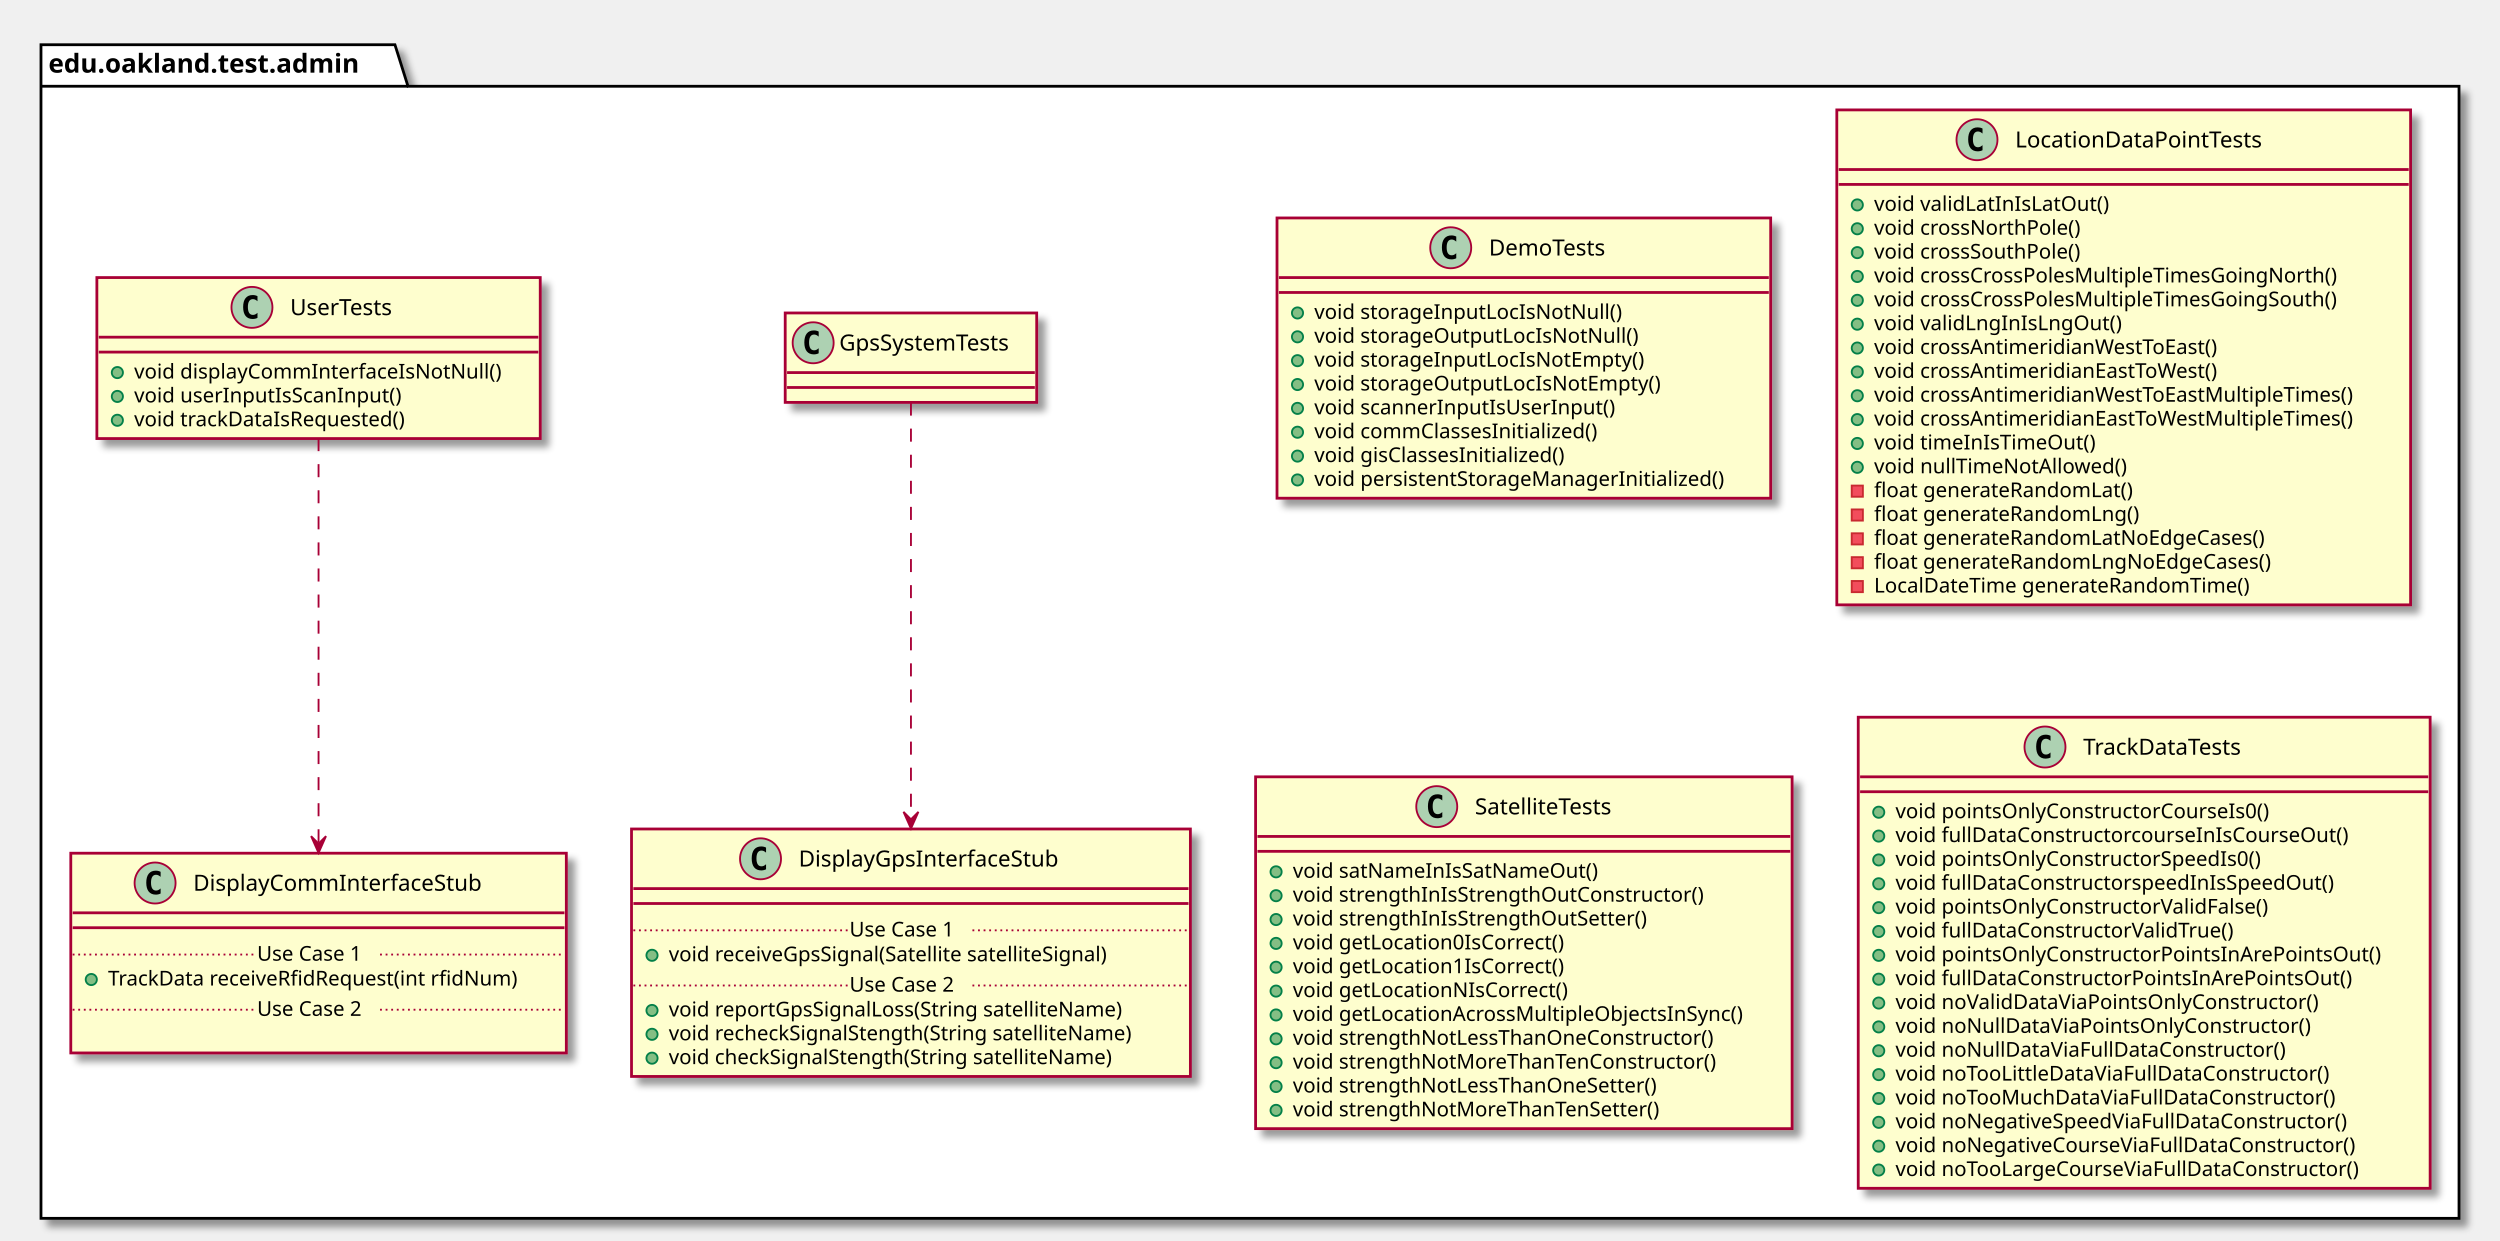
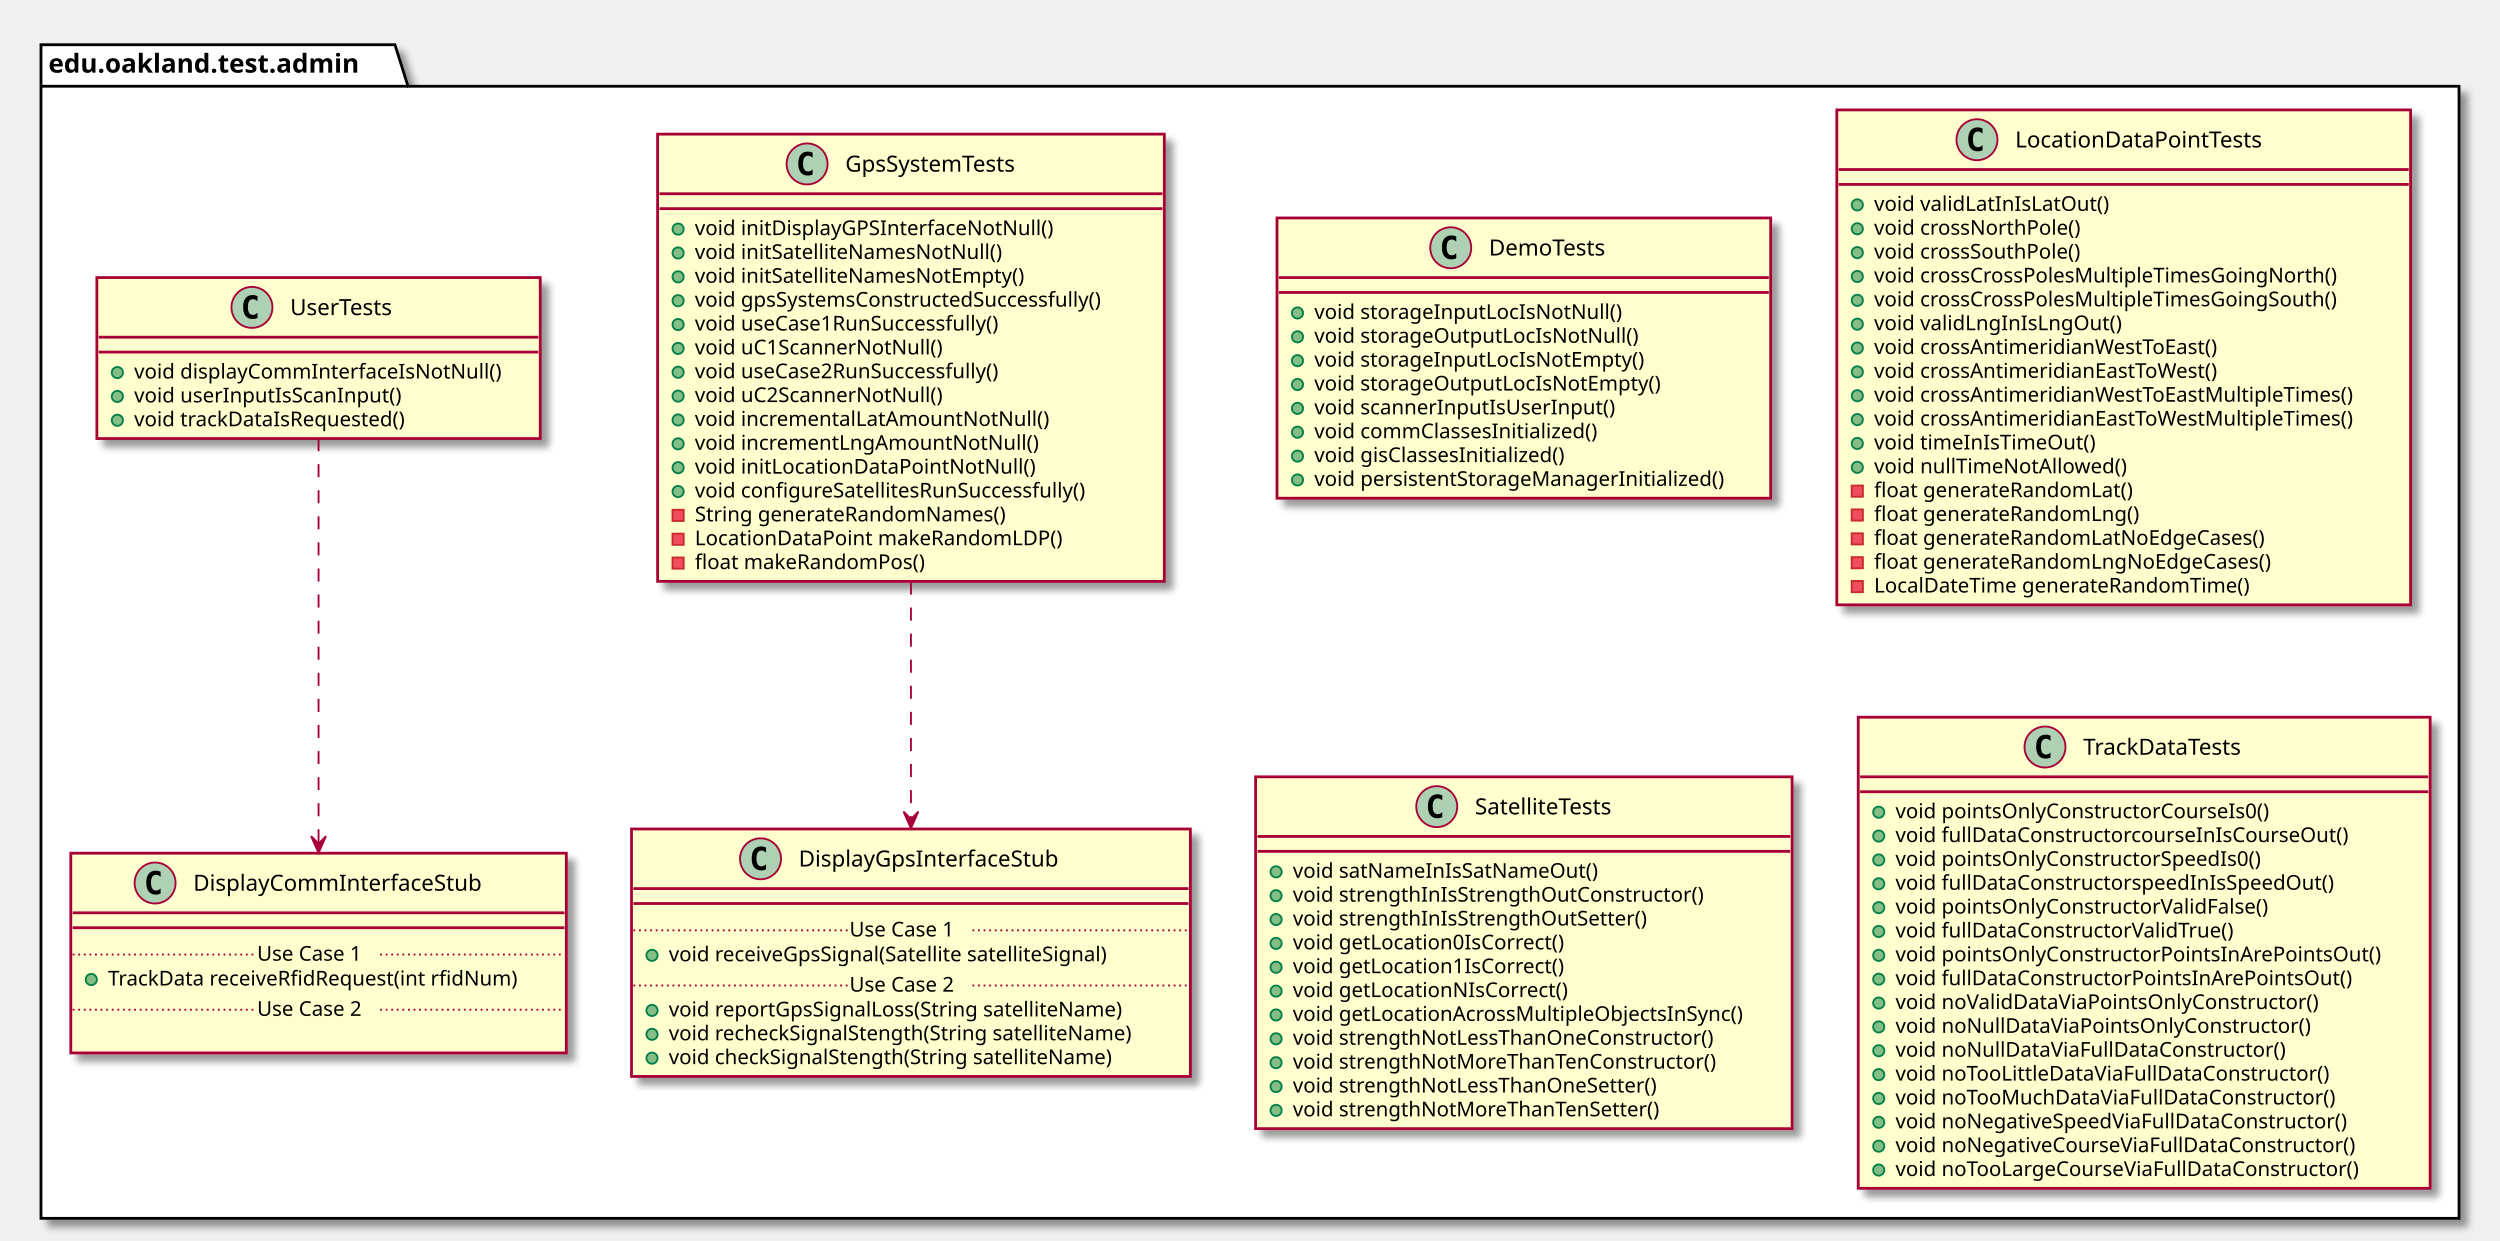
<svg xmlns="http://www.w3.org/2000/svg" contentScriptType="application/ecmascript" contentStyleType="text/css" height="666px" preserveAspectRatio="none" style="width:1342px;height:666px;" version="1.1" viewBox="0 0 1342 666" width="1342px" zoomAndPan="magnify">
  <defs>
-     <filter height="300%" id="f1drrxneitgdl7" width="300%" x="-1" y="-1">
+     <filter height="300%" id="f1swjr2mob2hd" width="300%" x="-1" y="-1">
      <feGaussianBlur result="blurOut" stdDeviation="2.0" />
      <feColorMatrix in="blurOut" result="blurOut2" type="matrix" values="0 0 0 0 0 0 0 0 0 0 0 0 0 0 0 0 0 0 .4 0" />
      <feOffset dx="4.0" dy="4.0" in="blurOut2" result="blurOut3" />
      <feBlend in="SourceGraphic" in2="blurOut3" mode="normal" />
    </filter>
  </defs>
  <g>
-     <polygon fill="#FFFFFF" filter="url(#f1drrxneitgdl7)" points="22,24,212,24,219,46.297,1320,46.297,1320,654,22,654,22,24" style="stroke: #000000; stroke-width: 1.5;" />
+     <polygon fill="#FFFFFF" filter="url(#f1swjr2mob2hd)" points="22,24,212,24,219,46.297,1320,46.297,1320,654,22,654,22,24" style="stroke: #000000; stroke-width: 1.5;" />
    <line style="stroke: #000000; stroke-width: 1.5;" x1="22" x2="219" y1="46.297" y2="46.297" />
    <text fill="#000000" font-family="sans-serif" font-size="14" font-weight="bold" lengthAdjust="spacingAndGlyphs" textLength="184" x="26" y="38.995">edu.oakland.test.admin</text>
-     <rect fill="#FEFECE" filter="url(#f1drrxneitgdl7)" height="150.438" id="DemoTests" style="stroke: #A80036; stroke-width: 1.5;" width="265" x="685.5" y="117" />
+     <rect fill="#FEFECE" filter="url(#f1swjr2mob2hd)" height="150.438" id="DemoTests" style="stroke: #A80036; stroke-width: 1.5;" width="265" x="685.5" y="117" />
    <ellipse cx="778.75" cy="133" fill="#ADD1B2" rx="11" ry="11" style="stroke: #A80036; stroke-width: 1.0;" />
    <path d="M781.719,138.641 Q781.141,138.938 780.5,139.078 Q779.859,139.234 779.156,139.234 Q776.656,139.234 775.328,137.594 Q774.016,135.938 774.016,132.812 Q774.016,129.688 775.328,128.031 Q776.656,126.375 779.156,126.375 Q779.859,126.375 780.5,126.531 Q781.156,126.688 781.719,126.984 L781.719,129.703 Q781.094,129.125 780.5,128.859 Q779.906,128.578 779.281,128.578 Q777.938,128.578 777.25,129.656 Q776.562,130.719 776.562,132.812 Q776.562,134.906 777.25,135.984 Q777.938,137.047 779.281,137.047 Q779.906,137.047 780.5,136.781 Q781.094,136.5 781.719,135.922 L781.719,138.641 Z " />
    <text fill="#000000" font-family="sans-serif" font-size="12" lengthAdjust="spacingAndGlyphs" textLength="70" x="799.25" y="137.154">DemoTests</text>
    <line style="stroke: #A80036; stroke-width: 1.5;" x1="686.5" x2="949.5" y1="149" y2="149" />
    <line style="stroke: #A80036; stroke-width: 1.5;" x1="686.5" x2="949.5" y1="157" y2="157" />
    <ellipse cx="696.5" cy="168" fill="#84BE84" rx="3" ry="3" style="stroke: #038048; stroke-width: 1.0;" />
    <text fill="#000000" font-family="sans-serif" font-size="11" lengthAdjust="spacingAndGlyphs" textLength="176" x="705.5" y="171.21">void storageInputLocIsNotNull()</text>
    <ellipse cx="696.5" cy="180.805" fill="#84BE84" rx="3" ry="3" style="stroke: #038048; stroke-width: 1.0;" />
    <text fill="#000000" font-family="sans-serif" font-size="11" lengthAdjust="spacingAndGlyphs" textLength="186" x="705.5" y="184.015">void storageOutputLocIsNotNull()</text>
    <ellipse cx="696.5" cy="193.609" fill="#84BE84" rx="3" ry="3" style="stroke: #038048; stroke-width: 1.0;" />
    <text fill="#000000" font-family="sans-serif" font-size="11" lengthAdjust="spacingAndGlyphs" textLength="190" x="705.5" y="196.82">void storageInputLocIsNotEmpty()</text>
    <ellipse cx="696.5" cy="206.414" fill="#84BE84" rx="3" ry="3" style="stroke: #038048; stroke-width: 1.0;" />
    <text fill="#000000" font-family="sans-serif" font-size="11" lengthAdjust="spacingAndGlyphs" textLength="200" x="705.5" y="209.625">void storageOutputLocIsNotEmpty()</text>
    <ellipse cx="696.5" cy="219.219" fill="#84BE84" rx="3" ry="3" style="stroke: #038048; stroke-width: 1.0;" />
    <text fill="#000000" font-family="sans-serif" font-size="11" lengthAdjust="spacingAndGlyphs" textLength="174" x="705.5" y="222.429">void scannerInputIsUserInput()</text>
    <ellipse cx="696.5" cy="232.023" fill="#84BE84" rx="3" ry="3" style="stroke: #038048; stroke-width: 1.0;" />
    <text fill="#000000" font-family="sans-serif" font-size="11" lengthAdjust="spacingAndGlyphs" textLength="168" x="705.5" y="235.234">void commClassesInitialized()</text>
    <ellipse cx="696.5" cy="244.828" fill="#84BE84" rx="3" ry="3" style="stroke: #038048; stroke-width: 1.0;" />
    <text fill="#000000" font-family="sans-serif" font-size="11" lengthAdjust="spacingAndGlyphs" textLength="150" x="705.5" y="248.039">void gisClassesInitialized()</text>
    <ellipse cx="696.5" cy="257.633" fill="#84BE84" rx="3" ry="3" style="stroke: #038048; stroke-width: 1.0;" />
    <text fill="#000000" font-family="sans-serif" font-size="11" lengthAdjust="spacingAndGlyphs" textLength="239" x="705.5" y="260.843">void persistentStorageManagerInitialized()</text>
-     <rect fill="#FEFECE" filter="url(#f1drrxneitgdl7)" height="48" id="GpsSystemTests" style="stroke: #A80036; stroke-width: 1.5;" width="135" x="421.5" y="168" />
-     <ellipse cx="436.5" cy="184" fill="#ADD1B2" rx="11" ry="11" style="stroke: #A80036; stroke-width: 1.0;" />
-     <path d="M439.469,189.641 Q438.891,189.938 438.25,190.078 Q437.609,190.234 436.906,190.234 Q434.406,190.234 433.078,188.594 Q431.766,186.938 431.766,183.812 Q431.766,180.688 433.078,179.031 Q434.406,177.375 436.906,177.375 Q437.609,177.375 438.25,177.531 Q438.906,177.688 439.469,177.984 L439.469,180.703 Q438.844,180.125 438.25,179.859 Q437.656,179.578 437.031,179.578 Q435.688,179.578 435,180.656 Q434.312,181.719 434.312,183.812 Q434.312,185.906 435,186.984 Q435.688,188.047 437.031,188.047 Q437.656,188.047 438.25,187.781 Q438.844,187.5 439.469,186.922 L439.469,189.641 Z " />
-     <text fill="#000000" font-family="sans-serif" font-size="12" lengthAdjust="spacingAndGlyphs" textLength="103" x="450.5" y="188.154">GpsSystemTests</text>
-     <line style="stroke: #A80036; stroke-width: 1.5;" x1="422.5" x2="555.5" y1="200" y2="200" />
-     <line style="stroke: #A80036; stroke-width: 1.5;" x1="422.5" x2="555.5" y1="208" y2="208" />
-     <rect fill="#FEFECE" filter="url(#f1drrxneitgdl7)" height="132.828" id="DisplayGpsInterfaceStub" style="stroke: #A80036; stroke-width: 1.5;" width="300" x="339" y="445" />
+     <rect fill="#FEFECE" filter="url(#f1swjr2mob2hd)" height="240.07" id="GpsSystemTests" style="stroke: #A80036; stroke-width: 1.5;" width="272" x="353" y="72" />
+     <ellipse cx="433.25" cy="88" fill="#ADD1B2" rx="11" ry="11" style="stroke: #A80036; stroke-width: 1.0;" />
+     <path d="M436.219,93.641 Q435.641,93.938 435,94.078 Q434.359,94.234 433.656,94.234 Q431.156,94.234 429.828,92.594 Q428.516,90.938 428.516,87.812 Q428.516,84.688 429.828,83.031 Q431.156,81.375 433.656,81.375 Q434.359,81.375 435,81.531 Q435.656,81.688 436.219,81.984 L436.219,84.703 Q435.594,84.125 435,83.859 Q434.406,83.578 433.781,83.578 Q432.438,83.578 431.75,84.656 Q431.062,85.719 431.062,87.812 Q431.062,89.906 431.75,90.984 Q432.438,92.047 433.781,92.047 Q434.406,92.047 435,91.781 Q435.594,91.5 436.219,90.922 L436.219,93.641 Z " />
+     <text fill="#000000" font-family="sans-serif" font-size="12" lengthAdjust="spacingAndGlyphs" textLength="103" x="453.75" y="92.154">GpsSystemTests</text>
+     <line style="stroke: #A80036; stroke-width: 1.5;" x1="354" x2="624" y1="104" y2="104" />
+     <line style="stroke: #A80036; stroke-width: 1.5;" x1="354" x2="624" y1="112" y2="112" />
+     <ellipse cx="364" cy="123" fill="#84BE84" rx="3" ry="3" style="stroke: #038048; stroke-width: 1.0;" />
+     <text fill="#000000" font-family="sans-serif" font-size="11" lengthAdjust="spacingAndGlyphs" textLength="207" x="373" y="126.21">void initDisplayGPSInterfaceNotNull()</text>
+     <ellipse cx="364" cy="135.805" fill="#84BE84" rx="3" ry="3" style="stroke: #038048; stroke-width: 1.0;" />
+     <text fill="#000000" font-family="sans-serif" font-size="11" lengthAdjust="spacingAndGlyphs" textLength="178" x="373" y="139.015">void initSatelliteNamesNotNull()</text>
+     <ellipse cx="364" cy="148.609" fill="#84BE84" rx="3" ry="3" style="stroke: #038048; stroke-width: 1.0;" />
+     <text fill="#000000" font-family="sans-serif" font-size="11" lengthAdjust="spacingAndGlyphs" textLength="192" x="373" y="151.82">void initSatelliteNamesNotEmpty()</text>
+     <ellipse cx="364" cy="161.414" fill="#84BE84" rx="3" ry="3" style="stroke: #038048; stroke-width: 1.0;" />
+     <text fill="#000000" font-family="sans-serif" font-size="11" lengthAdjust="spacingAndGlyphs" textLength="246" x="373" y="164.625">void gpsSystemsConstructedSuccessfully()</text>
+     <ellipse cx="364" cy="174.219" fill="#84BE84" rx="3" ry="3" style="stroke: #038048; stroke-width: 1.0;" />
+     <text fill="#000000" font-family="sans-serif" font-size="11" lengthAdjust="spacingAndGlyphs" textLength="184" x="373" y="177.429">void useCase1RunSuccessfully()</text>
+     <ellipse cx="364" cy="187.023" fill="#84BE84" rx="3" ry="3" style="stroke: #038048; stroke-width: 1.0;" />
+     <text fill="#000000" font-family="sans-serif" font-size="11" lengthAdjust="spacingAndGlyphs" textLength="144" x="373" y="190.234">void uC1ScannerNotNull()</text>
+     <ellipse cx="364" cy="199.828" fill="#84BE84" rx="3" ry="3" style="stroke: #038048; stroke-width: 1.0;" />
+     <text fill="#000000" font-family="sans-serif" font-size="11" lengthAdjust="spacingAndGlyphs" textLength="184" x="373" y="203.039">void useCase2RunSuccessfully()</text>
+     <ellipse cx="364" cy="212.633" fill="#84BE84" rx="3" ry="3" style="stroke: #038048; stroke-width: 1.0;" />
+     <text fill="#000000" font-family="sans-serif" font-size="11" lengthAdjust="spacingAndGlyphs" textLength="144" x="373" y="215.843">void uC2ScannerNotNull()</text>
+     <ellipse cx="364" cy="225.438" fill="#84BE84" rx="3" ry="3" style="stroke: #038048; stroke-width: 1.0;" />
+     <text fill="#000000" font-family="sans-serif" font-size="11" lengthAdjust="spacingAndGlyphs" textLength="202" x="373" y="228.648">void incrementalLatAmountNotNull()</text>
+     <ellipse cx="364" cy="238.242" fill="#84BE84" rx="3" ry="3" style="stroke: #038048; stroke-width: 1.0;" />
+     <text fill="#000000" font-family="sans-serif" font-size="11" lengthAdjust="spacingAndGlyphs" textLength="195" x="373" y="241.453">void incrementLngAmountNotNull()</text>
+     <ellipse cx="364" cy="251.047" fill="#84BE84" rx="3" ry="3" style="stroke: #038048; stroke-width: 1.0;" />
+     <text fill="#000000" font-family="sans-serif" font-size="11" lengthAdjust="spacingAndGlyphs" textLength="193" x="373" y="254.257">void initLocationDataPointNotNull()</text>
+     <ellipse cx="364" cy="263.852" fill="#84BE84" rx="3" ry="3" style="stroke: #038048; stroke-width: 1.0;" />
+     <text fill="#000000" font-family="sans-serif" font-size="11" lengthAdjust="spacingAndGlyphs" textLength="233" x="373" y="267.062">void configureSatellitesRunSuccessfully()</text>
+     <rect fill="#F24D5C" height="6" style="stroke: #C82930; stroke-width: 1.0;" width="6" x="361" y="273.656" />
+     <text fill="#000000" font-family="sans-serif" font-size="11" lengthAdjust="spacingAndGlyphs" textLength="183" x="373" y="279.867">String generateRandomNames()</text>
+     <rect fill="#F24D5C" height="6" style="stroke: #C82930; stroke-width: 1.0;" width="6" x="361" y="286.461" />
+     <text fill="#000000" font-family="sans-serif" font-size="11" lengthAdjust="spacingAndGlyphs" textLength="211" x="373" y="292.671">LocationDataPoint makeRandomLDP()</text>
+     <rect fill="#F24D5C" height="6" style="stroke: #C82930; stroke-width: 1.0;" width="6" x="361" y="299.266" />
+     <text fill="#000000" font-family="sans-serif" font-size="11" lengthAdjust="spacingAndGlyphs" textLength="135" x="373" y="305.476">float makeRandomPos()</text>
+     <rect fill="#FEFECE" filter="url(#f1swjr2mob2hd)" height="132.828" id="DisplayGpsInterfaceStub" style="stroke: #A80036; stroke-width: 1.5;" width="300" x="339" y="445" />
    <ellipse cx="408.25" cy="461" fill="#ADD1B2" rx="11" ry="11" style="stroke: #A80036; stroke-width: 1.0;" />
    <path d="M411.219,466.641 Q410.641,466.938 410,467.078 Q409.359,467.234 408.656,467.234 Q406.156,467.234 404.828,465.594 Q403.516,463.938 403.516,460.812 Q403.516,457.688 404.828,456.031 Q406.156,454.375 408.656,454.375 Q409.359,454.375 410,454.531 Q410.656,454.688 411.219,454.984 L411.219,457.703 Q410.594,457.125 410,456.859 Q409.406,456.578 408.781,456.578 Q407.438,456.578 406.75,457.656 Q406.062,458.719 406.062,460.812 Q406.062,462.906 406.75,463.984 Q407.438,465.047 408.781,465.047 Q409.406,465.047 410,464.781 Q410.594,464.5 411.219,463.922 L411.219,466.641 Z " />
    <text fill="#000000" font-family="sans-serif" font-size="12" lengthAdjust="spacingAndGlyphs" textLength="153" x="428.75" y="465.154">DisplayGpsInterfaceStub</text>
    <line style="stroke: #A80036; stroke-width: 1.5;" x1="340" x2="638" y1="477" y2="477" />
    <line style="stroke: #A80036; stroke-width: 1.5;" x1="340" x2="638" y1="485" y2="485" />
    <ellipse cx="350" cy="512.805" fill="#84BE84" rx="3" ry="3" style="stroke: #038048; stroke-width: 1.0;" />
    <text fill="#000000" font-family="sans-serif" font-size="11" lengthAdjust="spacingAndGlyphs" textLength="264" x="359" y="516.015">void receiveGpsSignal(Satellite satelliteSignal)</text>
    <line style="stroke: #A80036; stroke-width: 1.0; stroke-dasharray: 1.0,2.0;" x1="340" x2="456" y1="499.402" y2="499.402" />
    <text fill="#000000" font-family="sans-serif" font-size="11" lengthAdjust="spacingAndGlyphs" textLength="66" x="456" y="502.71">Use Case 1</text>
    <line style="stroke: #A80036; stroke-width: 1.0; stroke-dasharray: 1.0,2.0;" x1="522" x2="638" y1="499.402" y2="499.402" />
    <ellipse cx="350" cy="542.414" fill="#84BE84" rx="3" ry="3" style="stroke: #038048; stroke-width: 1.0;" />
    <text fill="#000000" font-family="sans-serif" font-size="11" lengthAdjust="spacingAndGlyphs" textLength="271" x="359" y="545.625">void reportGpsSignalLoss(String satelliteName)</text>
    <ellipse cx="350" cy="555.219" fill="#84BE84" rx="3" ry="3" style="stroke: #038048; stroke-width: 1.0;" />
    <text fill="#000000" font-family="sans-serif" font-size="11" lengthAdjust="spacingAndGlyphs" textLength="274" x="359" y="558.429">void recheckSignalStength(String satelliteName)</text>
    <ellipse cx="350" cy="568.023" fill="#84BE84" rx="3" ry="3" style="stroke: #038048; stroke-width: 1.0;" />
    <text fill="#000000" font-family="sans-serif" font-size="11" lengthAdjust="spacingAndGlyphs" textLength="262" x="359" y="571.234">void checkSignalStength(String satelliteName)</text>
    <line style="stroke: #A80036; stroke-width: 1.0; stroke-dasharray: 1.0,2.0;" x1="340" x2="456" y1="529.012" y2="529.012" />
    <text fill="#000000" font-family="sans-serif" font-size="11" lengthAdjust="spacingAndGlyphs" textLength="66" x="456" y="532.32">Use Case 2</text>
    <line style="stroke: #A80036; stroke-width: 1.0; stroke-dasharray: 1.0,2.0;" x1="522" x2="638" y1="529.012" y2="529.012" />
-     <rect fill="#FEFECE" filter="url(#f1drrxneitgdl7)" height="86.414" id="UserTests" style="stroke: #A80036; stroke-width: 1.5;" width="238" x="52" y="149" />
+     <rect fill="#FEFECE" filter="url(#f1swjr2mob2hd)" height="86.414" id="UserTests" style="stroke: #A80036; stroke-width: 1.5;" width="238" x="52" y="149" />
    <ellipse cx="135.25" cy="165" fill="#ADD1B2" rx="11" ry="11" style="stroke: #A80036; stroke-width: 1.0;" />
    <path d="M138.219,170.641 Q137.641,170.938 137,171.078 Q136.359,171.234 135.656,171.234 Q133.156,171.234 131.828,169.594 Q130.516,167.938 130.516,164.812 Q130.516,161.688 131.828,160.031 Q133.156,158.375 135.656,158.375 Q136.359,158.375 137,158.531 Q137.656,158.688 138.219,158.984 L138.219,161.703 Q137.594,161.125 137,160.859 Q136.406,160.578 135.781,160.578 Q134.438,160.578 133.75,161.656 Q133.062,162.719 133.062,164.812 Q133.062,166.906 133.75,167.984 Q134.438,169.047 135.781,169.047 Q136.406,169.047 137,168.781 Q137.594,168.5 138.219,167.922 L138.219,170.641 Z " />
    <text fill="#000000" font-family="sans-serif" font-size="12" lengthAdjust="spacingAndGlyphs" textLength="63" x="155.75" y="169.154">UserTests</text>
    <line style="stroke: #A80036; stroke-width: 1.5;" x1="53" x2="289" y1="181" y2="181" />
    <line style="stroke: #A80036; stroke-width: 1.5;" x1="53" x2="289" y1="189" y2="189" />
    <ellipse cx="63" cy="200" fill="#84BE84" rx="3" ry="3" style="stroke: #038048; stroke-width: 1.0;" />
    <text fill="#000000" font-family="sans-serif" font-size="11" lengthAdjust="spacingAndGlyphs" textLength="212" x="72" y="203.21">void displayCommInterfaceIsNotNull()</text>
    <ellipse cx="63" cy="212.805" fill="#84BE84" rx="3" ry="3" style="stroke: #038048; stroke-width: 1.0;" />
    <text fill="#000000" font-family="sans-serif" font-size="11" lengthAdjust="spacingAndGlyphs" textLength="155" x="72" y="216.015">void userInputIsScanInput()</text>
    <ellipse cx="63" cy="225.609" fill="#84BE84" rx="3" ry="3" style="stroke: #038048; stroke-width: 1.0;" />
    <text fill="#000000" font-family="sans-serif" font-size="11" lengthAdjust="spacingAndGlyphs" textLength="159" x="72" y="228.82">void trackDataIsRequested()</text>
-     <rect fill="#FEFECE" filter="url(#f1drrxneitgdl7)" height="107.219" id="DisplayCommInterfaceStub" style="stroke: #A80036; stroke-width: 1.5;" width="266" x="38" y="458" />
+     <rect fill="#FEFECE" filter="url(#f1swjr2mob2hd)" height="107.219" id="DisplayCommInterfaceStub" style="stroke: #A80036; stroke-width: 1.5;" width="266" x="38" y="458" />
    <ellipse cx="83.25" cy="474" fill="#ADD1B2" rx="11" ry="11" style="stroke: #A80036; stroke-width: 1.0;" />
    <path d="M86.219,479.641 Q85.641,479.938 85,480.078 Q84.359,480.234 83.656,480.234 Q81.156,480.234 79.828,478.594 Q78.516,476.938 78.516,473.812 Q78.516,470.688 79.828,469.031 Q81.156,467.375 83.656,467.375 Q84.359,467.375 85,467.531 Q85.656,467.688 86.219,467.984 L86.219,470.703 Q85.594,470.125 85,469.859 Q84.406,469.578 83.781,469.578 Q82.438,469.578 81.75,470.656 Q81.062,471.719 81.062,473.812 Q81.062,475.906 81.75,476.984 Q82.438,478.047 83.781,478.047 Q84.406,478.047 85,477.781 Q85.594,477.5 86.219,476.922 L86.219,479.641 Z " />
    <text fill="#000000" font-family="sans-serif" font-size="12" lengthAdjust="spacingAndGlyphs" textLength="167" x="103.75" y="478.154">DisplayCommInterfaceStub</text>
    <line style="stroke: #A80036; stroke-width: 1.5;" x1="39" x2="303" y1="490" y2="490" />
    <line style="stroke: #A80036; stroke-width: 1.5;" x1="39" x2="303" y1="498" y2="498" />
    <ellipse cx="49" cy="525.805" fill="#84BE84" rx="3" ry="3" style="stroke: #038048; stroke-width: 1.0;" />
    <text fill="#000000" font-family="sans-serif" font-size="11" lengthAdjust="spacingAndGlyphs" textLength="240" x="58" y="529.015">TrackData receiveRfidRequest(int rfidNum)</text>
    <line style="stroke: #A80036; stroke-width: 1.0; stroke-dasharray: 1.0,2.0;" x1="39" x2="138" y1="512.402" y2="512.402" />
    <text fill="#000000" font-family="sans-serif" font-size="11" lengthAdjust="spacingAndGlyphs" textLength="66" x="138" y="515.71">Use Case 1</text>
    <line style="stroke: #A80036; stroke-width: 1.0; stroke-dasharray: 1.0,2.0;" x1="204" x2="303" y1="512.402" y2="512.402" />
    <text fill="#000000" font-family="sans-serif" font-size="11" lengthAdjust="spacingAndGlyphs" textLength="0" x="48" y="558.625" />
    <line style="stroke: #A80036; stroke-width: 1.0; stroke-dasharray: 1.0,2.0;" x1="39" x2="138" y1="542.012" y2="542.012" />
    <text fill="#000000" font-family="sans-serif" font-size="11" lengthAdjust="spacingAndGlyphs" textLength="66" x="138" y="545.32">Use Case 2</text>
    <line style="stroke: #A80036; stroke-width: 1.0; stroke-dasharray: 1.0,2.0;" x1="204" x2="303" y1="542.012" y2="542.012" />
-     <rect fill="#FEFECE" filter="url(#f1drrxneitgdl7)" height="265.68" id="LocationDataPointTests" style="stroke: #A80036; stroke-width: 1.5;" width="308" x="986" y="59" />
+     <rect fill="#FEFECE" filter="url(#f1swjr2mob2hd)" height="265.68" id="LocationDataPointTests" style="stroke: #A80036; stroke-width: 1.5;" width="308" x="986" y="59" />
    <ellipse cx="1061.25" cy="75" fill="#ADD1B2" rx="11" ry="11" style="stroke: #A80036; stroke-width: 1.0;" />
    <path d="M1064.219,80.641 Q1063.641,80.938 1063,81.078 Q1062.359,81.234 1061.656,81.234 Q1059.156,81.234 1057.828,79.594 Q1056.516,77.938 1056.516,74.812 Q1056.516,71.688 1057.828,70.031 Q1059.156,68.375 1061.656,68.375 Q1062.359,68.375 1063,68.531 Q1063.656,68.688 1064.219,68.984 L1064.219,71.703 Q1063.594,71.125 1063,70.859 Q1062.406,70.578 1061.781,70.578 Q1060.438,70.578 1059.75,71.656 Q1059.062,72.719 1059.062,74.812 Q1059.062,76.906 1059.75,77.984 Q1060.438,79.047 1061.781,79.047 Q1062.406,79.047 1063,78.781 Q1063.594,78.5 1064.219,77.922 L1064.219,80.641 Z " />
    <text fill="#000000" font-family="sans-serif" font-size="12" lengthAdjust="spacingAndGlyphs" textLength="149" x="1081.75" y="79.154">LocationDataPointTests</text>
    <line style="stroke: #A80036; stroke-width: 1.5;" x1="987" x2="1293" y1="91" y2="91" />
    <line style="stroke: #A80036; stroke-width: 1.5;" x1="987" x2="1293" y1="99" y2="99" />
    <ellipse cx="997" cy="110" fill="#84BE84" rx="3" ry="3" style="stroke: #038048; stroke-width: 1.0;" />
    <text fill="#000000" font-family="sans-serif" font-size="11" lengthAdjust="spacingAndGlyphs" textLength="135" x="1006" y="113.21">void validLatInIsLatOut()</text>
    <ellipse cx="997" cy="122.805" fill="#84BE84" rx="3" ry="3" style="stroke: #038048; stroke-width: 1.0;" />
    <text fill="#000000" font-family="sans-serif" font-size="11" lengthAdjust="spacingAndGlyphs" textLength="122" x="1006" y="126.015">void crossNorthPole()</text>
    <ellipse cx="997" cy="135.609" fill="#84BE84" rx="3" ry="3" style="stroke: #038048; stroke-width: 1.0;" />
    <text fill="#000000" font-family="sans-serif" font-size="11" lengthAdjust="spacingAndGlyphs" textLength="124" x="1006" y="138.82">void crossSouthPole()</text>
    <ellipse cx="997" cy="148.414" fill="#84BE84" rx="3" ry="3" style="stroke: #038048; stroke-width: 1.0;" />
    <text fill="#000000" font-family="sans-serif" font-size="11" lengthAdjust="spacingAndGlyphs" textLength="274" x="1006" y="151.625">void crossCrossPolesMultipleTimesGoingNorth()</text>
    <ellipse cx="997" cy="161.219" fill="#84BE84" rx="3" ry="3" style="stroke: #038048; stroke-width: 1.0;" />
    <text fill="#000000" font-family="sans-serif" font-size="11" lengthAdjust="spacingAndGlyphs" textLength="276" x="1006" y="164.429">void crossCrossPolesMultipleTimesGoingSouth()</text>
    <ellipse cx="997" cy="174.023" fill="#84BE84" rx="3" ry="3" style="stroke: #038048; stroke-width: 1.0;" />
    <text fill="#000000" font-family="sans-serif" font-size="11" lengthAdjust="spacingAndGlyphs" textLength="141" x="1006" y="177.234">void validLngInIsLngOut()</text>
    <ellipse cx="997" cy="186.828" fill="#84BE84" rx="3" ry="3" style="stroke: #038048; stroke-width: 1.0;" />
    <text fill="#000000" font-family="sans-serif" font-size="11" lengthAdjust="spacingAndGlyphs" textLength="204" x="1006" y="190.039">void crossAntimeridianWestToEast()</text>
    <ellipse cx="997" cy="199.633" fill="#84BE84" rx="3" ry="3" style="stroke: #038048; stroke-width: 1.0;" />
    <text fill="#000000" font-family="sans-serif" font-size="11" lengthAdjust="spacingAndGlyphs" textLength="204" x="1006" y="202.843">void crossAntimeridianEastToWest()</text>
    <ellipse cx="997" cy="212.438" fill="#84BE84" rx="3" ry="3" style="stroke: #038048; stroke-width: 1.0;" />
    <text fill="#000000" font-family="sans-serif" font-size="11" lengthAdjust="spacingAndGlyphs" textLength="282" x="1006" y="215.648">void crossAntimeridianWestToEastMultipleTimes()</text>
    <ellipse cx="997" cy="225.242" fill="#84BE84" rx="3" ry="3" style="stroke: #038048; stroke-width: 1.0;" />
    <text fill="#000000" font-family="sans-serif" font-size="11" lengthAdjust="spacingAndGlyphs" textLength="282" x="1006" y="228.453">void crossAntimeridianEastToWestMultipleTimes()</text>
    <ellipse cx="997" cy="238.047" fill="#84BE84" rx="3" ry="3" style="stroke: #038048; stroke-width: 1.0;" />
    <text fill="#000000" font-family="sans-serif" font-size="11" lengthAdjust="spacingAndGlyphs" textLength="128" x="1006" y="241.257">void timeInIsTimeOut()</text>
    <ellipse cx="997" cy="250.852" fill="#84BE84" rx="3" ry="3" style="stroke: #038048; stroke-width: 1.0;" />
    <text fill="#000000" font-family="sans-serif" font-size="11" lengthAdjust="spacingAndGlyphs" textLength="145" x="1006" y="254.062">void nullTimeNotAllowed()</text>
    <rect fill="#F24D5C" height="6" style="stroke: #C82930; stroke-width: 1.0;" width="6" x="994" y="260.656" />
    <text fill="#000000" font-family="sans-serif" font-size="11" lengthAdjust="spacingAndGlyphs" textLength="151" x="1006" y="266.867">float generateRandomLat()</text>
    <rect fill="#F24D5C" height="6" style="stroke: #C82930; stroke-width: 1.0;" width="6" x="994" y="273.461" />
    <text fill="#000000" font-family="sans-serif" font-size="11" lengthAdjust="spacingAndGlyphs" textLength="154" x="1006" y="279.671">float generateRandomLng()</text>
    <rect fill="#F24D5C" height="6" style="stroke: #C82930; stroke-width: 1.0;" width="6" x="994" y="286.266" />
    <text fill="#000000" font-family="sans-serif" font-size="11" lengthAdjust="spacingAndGlyphs" textLength="230" x="1006" y="292.476">float generateRandomLatNoEdgeCases()</text>
    <rect fill="#F24D5C" height="6" style="stroke: #C82930; stroke-width: 1.0;" width="6" x="994" y="299.07" />
    <text fill="#000000" font-family="sans-serif" font-size="11" lengthAdjust="spacingAndGlyphs" textLength="233" x="1006" y="305.281">float generateRandomLngNoEdgeCases()</text>
    <rect fill="#F24D5C" height="6" style="stroke: #C82930; stroke-width: 1.0;" width="6" x="994" y="311.875" />
    <text fill="#000000" font-family="sans-serif" font-size="11" lengthAdjust="spacingAndGlyphs" textLength="220" x="1006" y="318.085">LocalDateTime generateRandomTime()</text>
-     <rect fill="#FEFECE" filter="url(#f1drrxneitgdl7)" height="188.852" id="SatelliteTests" style="stroke: #A80036; stroke-width: 1.5;" width="288" x="674" y="417" />
+     <rect fill="#FEFECE" filter="url(#f1swjr2mob2hd)" height="188.852" id="SatelliteTests" style="stroke: #A80036; stroke-width: 1.5;" width="288" x="674" y="417" />
    <ellipse cx="771.25" cy="433" fill="#ADD1B2" rx="11" ry="11" style="stroke: #A80036; stroke-width: 1.0;" />
    <path d="M774.219,438.641 Q773.641,438.938 773,439.078 Q772.359,439.234 771.656,439.234 Q769.156,439.234 767.828,437.594 Q766.516,435.938 766.516,432.812 Q766.516,429.688 767.828,428.031 Q769.156,426.375 771.656,426.375 Q772.359,426.375 773,426.531 Q773.656,426.688 774.219,426.984 L774.219,429.703 Q773.594,429.125 773,428.859 Q772.406,428.578 771.781,428.578 Q770.438,428.578 769.75,429.656 Q769.062,430.719 769.062,432.812 Q769.062,434.906 769.75,435.984 Q770.438,437.047 771.781,437.047 Q772.406,437.047 773,436.781 Q773.594,436.5 774.219,435.922 L774.219,438.641 Z " />
    <text fill="#000000" font-family="sans-serif" font-size="12" lengthAdjust="spacingAndGlyphs" textLength="85" x="791.75" y="437.154">SatelliteTests</text>
    <line style="stroke: #A80036; stroke-width: 1.5;" x1="675" x2="961" y1="449" y2="449" />
    <line style="stroke: #A80036; stroke-width: 1.5;" x1="675" x2="961" y1="457" y2="457" />
    <ellipse cx="685" cy="468" fill="#84BE84" rx="3" ry="3" style="stroke: #038048; stroke-width: 1.0;" />
    <text fill="#000000" font-family="sans-serif" font-size="11" lengthAdjust="spacingAndGlyphs" textLength="178" x="694" y="471.21">void satNameInIsSatNameOut()</text>
    <ellipse cx="685" cy="480.805" fill="#84BE84" rx="3" ry="3" style="stroke: #038048; stroke-width: 1.0;" />
    <text fill="#000000" font-family="sans-serif" font-size="11" lengthAdjust="spacingAndGlyphs" textLength="239" x="694" y="484.015">void strengthInIsStrengthOutConstructor()</text>
    <ellipse cx="685" cy="493.609" fill="#84BE84" rx="3" ry="3" style="stroke: #038048; stroke-width: 1.0;" />
    <text fill="#000000" font-family="sans-serif" font-size="11" lengthAdjust="spacingAndGlyphs" textLength="207" x="694" y="496.82">void strengthInIsStrengthOutSetter()</text>
    <ellipse cx="685" cy="506.414" fill="#84BE84" rx="3" ry="3" style="stroke: #038048; stroke-width: 1.0;" />
    <text fill="#000000" font-family="sans-serif" font-size="11" lengthAdjust="spacingAndGlyphs" textLength="159" x="694" y="509.625">void getLocation0IsCorrect()</text>
    <ellipse cx="685" cy="519.219" fill="#84BE84" rx="3" ry="3" style="stroke: #038048; stroke-width: 1.0;" />
    <text fill="#000000" font-family="sans-serif" font-size="11" lengthAdjust="spacingAndGlyphs" textLength="159" x="694" y="522.429">void getLocation1IsCorrect()</text>
    <ellipse cx="685" cy="532.023" fill="#84BE84" rx="3" ry="3" style="stroke: #038048; stroke-width: 1.0;" />
    <text fill="#000000" font-family="sans-serif" font-size="11" lengthAdjust="spacingAndGlyphs" textLength="160" x="694" y="535.234">void getLocationNIsCorrect()</text>
    <ellipse cx="685" cy="544.828" fill="#84BE84" rx="3" ry="3" style="stroke: #038048; stroke-width: 1.0;" />
    <text fill="#000000" font-family="sans-serif" font-size="11" lengthAdjust="spacingAndGlyphs" textLength="262" x="694" y="548.039">void getLocationAcrossMultipleObjectsInSync()</text>
    <ellipse cx="685" cy="557.633" fill="#84BE84" rx="3" ry="3" style="stroke: #038048; stroke-width: 1.0;" />
    <text fill="#000000" font-family="sans-serif" font-size="11" lengthAdjust="spacingAndGlyphs" textLength="247" x="694" y="560.843">void strengthNotLessThanOneConstructor()</text>
    <ellipse cx="685" cy="570.438" fill="#84BE84" rx="3" ry="3" style="stroke: #038048; stroke-width: 1.0;" />
    <text fill="#000000" font-family="sans-serif" font-size="11" lengthAdjust="spacingAndGlyphs" textLength="246" x="694" y="573.648">void strengthNotMoreThanTenConstructor()</text>
    <ellipse cx="685" cy="583.242" fill="#84BE84" rx="3" ry="3" style="stroke: #038048; stroke-width: 1.0;" />
    <text fill="#000000" font-family="sans-serif" font-size="11" lengthAdjust="spacingAndGlyphs" textLength="215" x="694" y="586.453">void strengthNotLessThanOneSetter()</text>
    <ellipse cx="685" cy="596.047" fill="#84BE84" rx="3" ry="3" style="stroke: #038048; stroke-width: 1.0;" />
    <text fill="#000000" font-family="sans-serif" font-size="11" lengthAdjust="spacingAndGlyphs" textLength="214" x="694" y="599.257">void strengthNotMoreThanTenSetter()</text>
-     <rect fill="#FEFECE" filter="url(#f1drrxneitgdl7)" height="252.875" id="TrackDataTests" style="stroke: #A80036; stroke-width: 1.5;" width="307" x="997.5" y="385" />
+     <rect fill="#FEFECE" filter="url(#f1swjr2mob2hd)" height="252.875" id="TrackDataTests" style="stroke: #A80036; stroke-width: 1.5;" width="307" x="997.5" y="385" />
    <ellipse cx="1097.75" cy="401" fill="#ADD1B2" rx="11" ry="11" style="stroke: #A80036; stroke-width: 1.0;" />
    <path d="M1100.719,406.641 Q1100.141,406.938 1099.5,407.078 Q1098.859,407.234 1098.156,407.234 Q1095.656,407.234 1094.328,405.594 Q1093.016,403.938 1093.016,400.812 Q1093.016,397.688 1094.328,396.031 Q1095.656,394.375 1098.156,394.375 Q1098.859,394.375 1099.5,394.531 Q1100.156,394.688 1100.719,394.984 L1100.719,397.703 Q1100.094,397.125 1099.5,396.859 Q1098.906,396.578 1098.281,396.578 Q1096.938,396.578 1096.25,397.656 Q1095.562,398.719 1095.562,400.812 Q1095.562,402.906 1096.25,403.984 Q1096.938,405.047 1098.281,405.047 Q1098.906,405.047 1099.5,404.781 Q1100.094,404.5 1100.719,403.922 L1100.719,406.641 Z " />
    <text fill="#000000" font-family="sans-serif" font-size="12" lengthAdjust="spacingAndGlyphs" textLength="98" x="1118.25" y="405.154">TrackDataTests</text>
    <line style="stroke: #A80036; stroke-width: 1.5;" x1="998.5" x2="1303.5" y1="417" y2="417" />
    <line style="stroke: #A80036; stroke-width: 1.5;" x1="998.5" x2="1303.5" y1="425" y2="425" />
    <ellipse cx="1008.5" cy="436" fill="#84BE84" rx="3" ry="3" style="stroke: #038048; stroke-width: 1.0;" />
    <text fill="#000000" font-family="sans-serif" font-size="11" lengthAdjust="spacingAndGlyphs" textLength="220" x="1017.5" y="439.21">void pointsOnlyConstructorCourseIs0()</text>
    <ellipse cx="1008.5" cy="448.805" fill="#84BE84" rx="3" ry="3" style="stroke: #038048; stroke-width: 1.0;" />
    <text fill="#000000" font-family="sans-serif" font-size="11" lengthAdjust="spacingAndGlyphs" textLength="265" x="1017.5" y="452.015">void fullDataConstructorcourseInIsCourseOut()</text>
    <ellipse cx="1008.5" cy="461.609" fill="#84BE84" rx="3" ry="3" style="stroke: #038048; stroke-width: 1.0;" />
    <text fill="#000000" font-family="sans-serif" font-size="11" lengthAdjust="spacingAndGlyphs" textLength="215" x="1017.5" y="464.82">void pointsOnlyConstructorSpeedIs0()</text>
    <ellipse cx="1008.5" cy="474.414" fill="#84BE84" rx="3" ry="3" style="stroke: #038048; stroke-width: 1.0;" />
    <text fill="#000000" font-family="sans-serif" font-size="11" lengthAdjust="spacingAndGlyphs" textLength="256" x="1017.5" y="477.625">void fullDataConstructorspeedInIsSpeedOut()</text>
    <ellipse cx="1008.5" cy="487.219" fill="#84BE84" rx="3" ry="3" style="stroke: #038048; stroke-width: 1.0;" />
    <text fill="#000000" font-family="sans-serif" font-size="11" lengthAdjust="spacingAndGlyphs" textLength="219" x="1017.5" y="490.429">void pointsOnlyConstructorValidFalse()</text>
    <ellipse cx="1008.5" cy="500.023" fill="#84BE84" rx="3" ry="3" style="stroke: #038048; stroke-width: 1.0;" />
    <text fill="#000000" font-family="sans-serif" font-size="11" lengthAdjust="spacingAndGlyphs" textLength="198" x="1017.5" y="503.234">void fullDataConstructorValidTrue()</text>
    <ellipse cx="1008.5" cy="512.828" fill="#84BE84" rx="3" ry="3" style="stroke: #038048; stroke-width: 1.0;" />
    <text fill="#000000" font-family="sans-serif" font-size="11" lengthAdjust="spacingAndGlyphs" textLength="281" x="1017.5" y="516.039">void pointsOnlyConstructorPointsInArePointsOut()</text>
    <ellipse cx="1008.5" cy="525.633" fill="#84BE84" rx="3" ry="3" style="stroke: #038048; stroke-width: 1.0;" />
    <text fill="#000000" font-family="sans-serif" font-size="11" lengthAdjust="spacingAndGlyphs" textLength="264" x="1017.5" y="528.843">void fullDataConstructorPointsInArePointsOut()</text>
    <ellipse cx="1008.5" cy="538.438" fill="#84BE84" rx="3" ry="3" style="stroke: #038048; stroke-width: 1.0;" />
    <text fill="#000000" font-family="sans-serif" font-size="11" lengthAdjust="spacingAndGlyphs" textLength="246" x="1017.5" y="541.648">void noValidDataViaPointsOnlyConstructor()</text>
    <ellipse cx="1008.5" cy="551.242" fill="#84BE84" rx="3" ry="3" style="stroke: #038048; stroke-width: 1.0;" />
    <text fill="#000000" font-family="sans-serif" font-size="11" lengthAdjust="spacingAndGlyphs" textLength="240" x="1017.5" y="554.453">void noNullDataViaPointsOnlyConstructor()</text>
    <ellipse cx="1008.5" cy="564.047" fill="#84BE84" rx="3" ry="3" style="stroke: #038048; stroke-width: 1.0;" />
    <text fill="#000000" font-family="sans-serif" font-size="11" lengthAdjust="spacingAndGlyphs" textLength="225" x="1017.5" y="567.257">void noNullDataViaFullDataConstructor()</text>
    <ellipse cx="1008.5" cy="576.852" fill="#84BE84" rx="3" ry="3" style="stroke: #038048; stroke-width: 1.0;" />
    <text fill="#000000" font-family="sans-serif" font-size="11" lengthAdjust="spacingAndGlyphs" textLength="252" x="1017.5" y="580.062">void noTooLittleDataViaFullDataConstructor()</text>
    <ellipse cx="1008.5" cy="589.656" fill="#84BE84" rx="3" ry="3" style="stroke: #038048; stroke-width: 1.0;" />
    <text fill="#000000" font-family="sans-serif" font-size="11" lengthAdjust="spacingAndGlyphs" textLength="254" x="1017.5" y="592.867">void noTooMuchDataViaFullDataConstructor()</text>
    <ellipse cx="1008.5" cy="602.461" fill="#84BE84" rx="3" ry="3" style="stroke: #038048; stroke-width: 1.0;" />
    <text fill="#000000" font-family="sans-serif" font-size="11" lengthAdjust="spacingAndGlyphs" textLength="263" x="1017.5" y="605.671">void noNegativeSpeedViaFullDataConstructor()</text>
    <ellipse cx="1008.5" cy="615.266" fill="#84BE84" rx="3" ry="3" style="stroke: #038048; stroke-width: 1.0;" />
    <text fill="#000000" font-family="sans-serif" font-size="11" lengthAdjust="spacingAndGlyphs" textLength="268" x="1017.5" y="618.476">void noNegativeCourseViaFullDataConstructor()</text>
    <ellipse cx="1008.5" cy="628.07" fill="#84BE84" rx="3" ry="3" style="stroke: #038048; stroke-width: 1.0;" />
    <text fill="#000000" font-family="sans-serif" font-size="11" lengthAdjust="spacingAndGlyphs" textLength="272" x="1017.5" y="631.281">void noTooLargeCourseViaFullDataConstructor()</text>
-     <path d="M489,216.09 C489,262.43 489,368.4 489,439.73 " fill="none" id="GpsSystemTests-&gt;DisplayGpsInterfaceStub" style="stroke: #A80036; stroke-width: 1.0; stroke-dasharray: 7.0,7.0;" />
-     <polygon fill="#A80036" points="489,444.81,493,435.81,489,439.81,485,435.81,489,444.81" style="stroke: #A80036; stroke-width: 1.0;" />
+     <path d="M489,312.13 C489,354.9 489,401.76 489,439.2 " fill="none" id="GpsSystemTests-&gt;DisplayGpsInterfaceStub" style="stroke: #A80036; stroke-width: 1.0; stroke-dasharray: 7.0,7.0;" />
+     <polygon fill="#A80036" points="489,444.65,493,435.65,489,439.65,485,435.65,489,444.65" style="stroke: #A80036; stroke-width: 1.0;" />
    <path d="M171,235.16 C171,291.03 171,389.83 171,452.64 " fill="none" id="UserTests-&gt;DisplayCommInterfaceStub" style="stroke: #A80036; stroke-width: 1.0; stroke-dasharray: 7.0,7.0;" />
    <polygon fill="#A80036" points="171,457.85,175,448.85,171,452.85,167,448.85,171,457.85" style="stroke: #A80036; stroke-width: 1.0;" />
  </g>
</svg>
